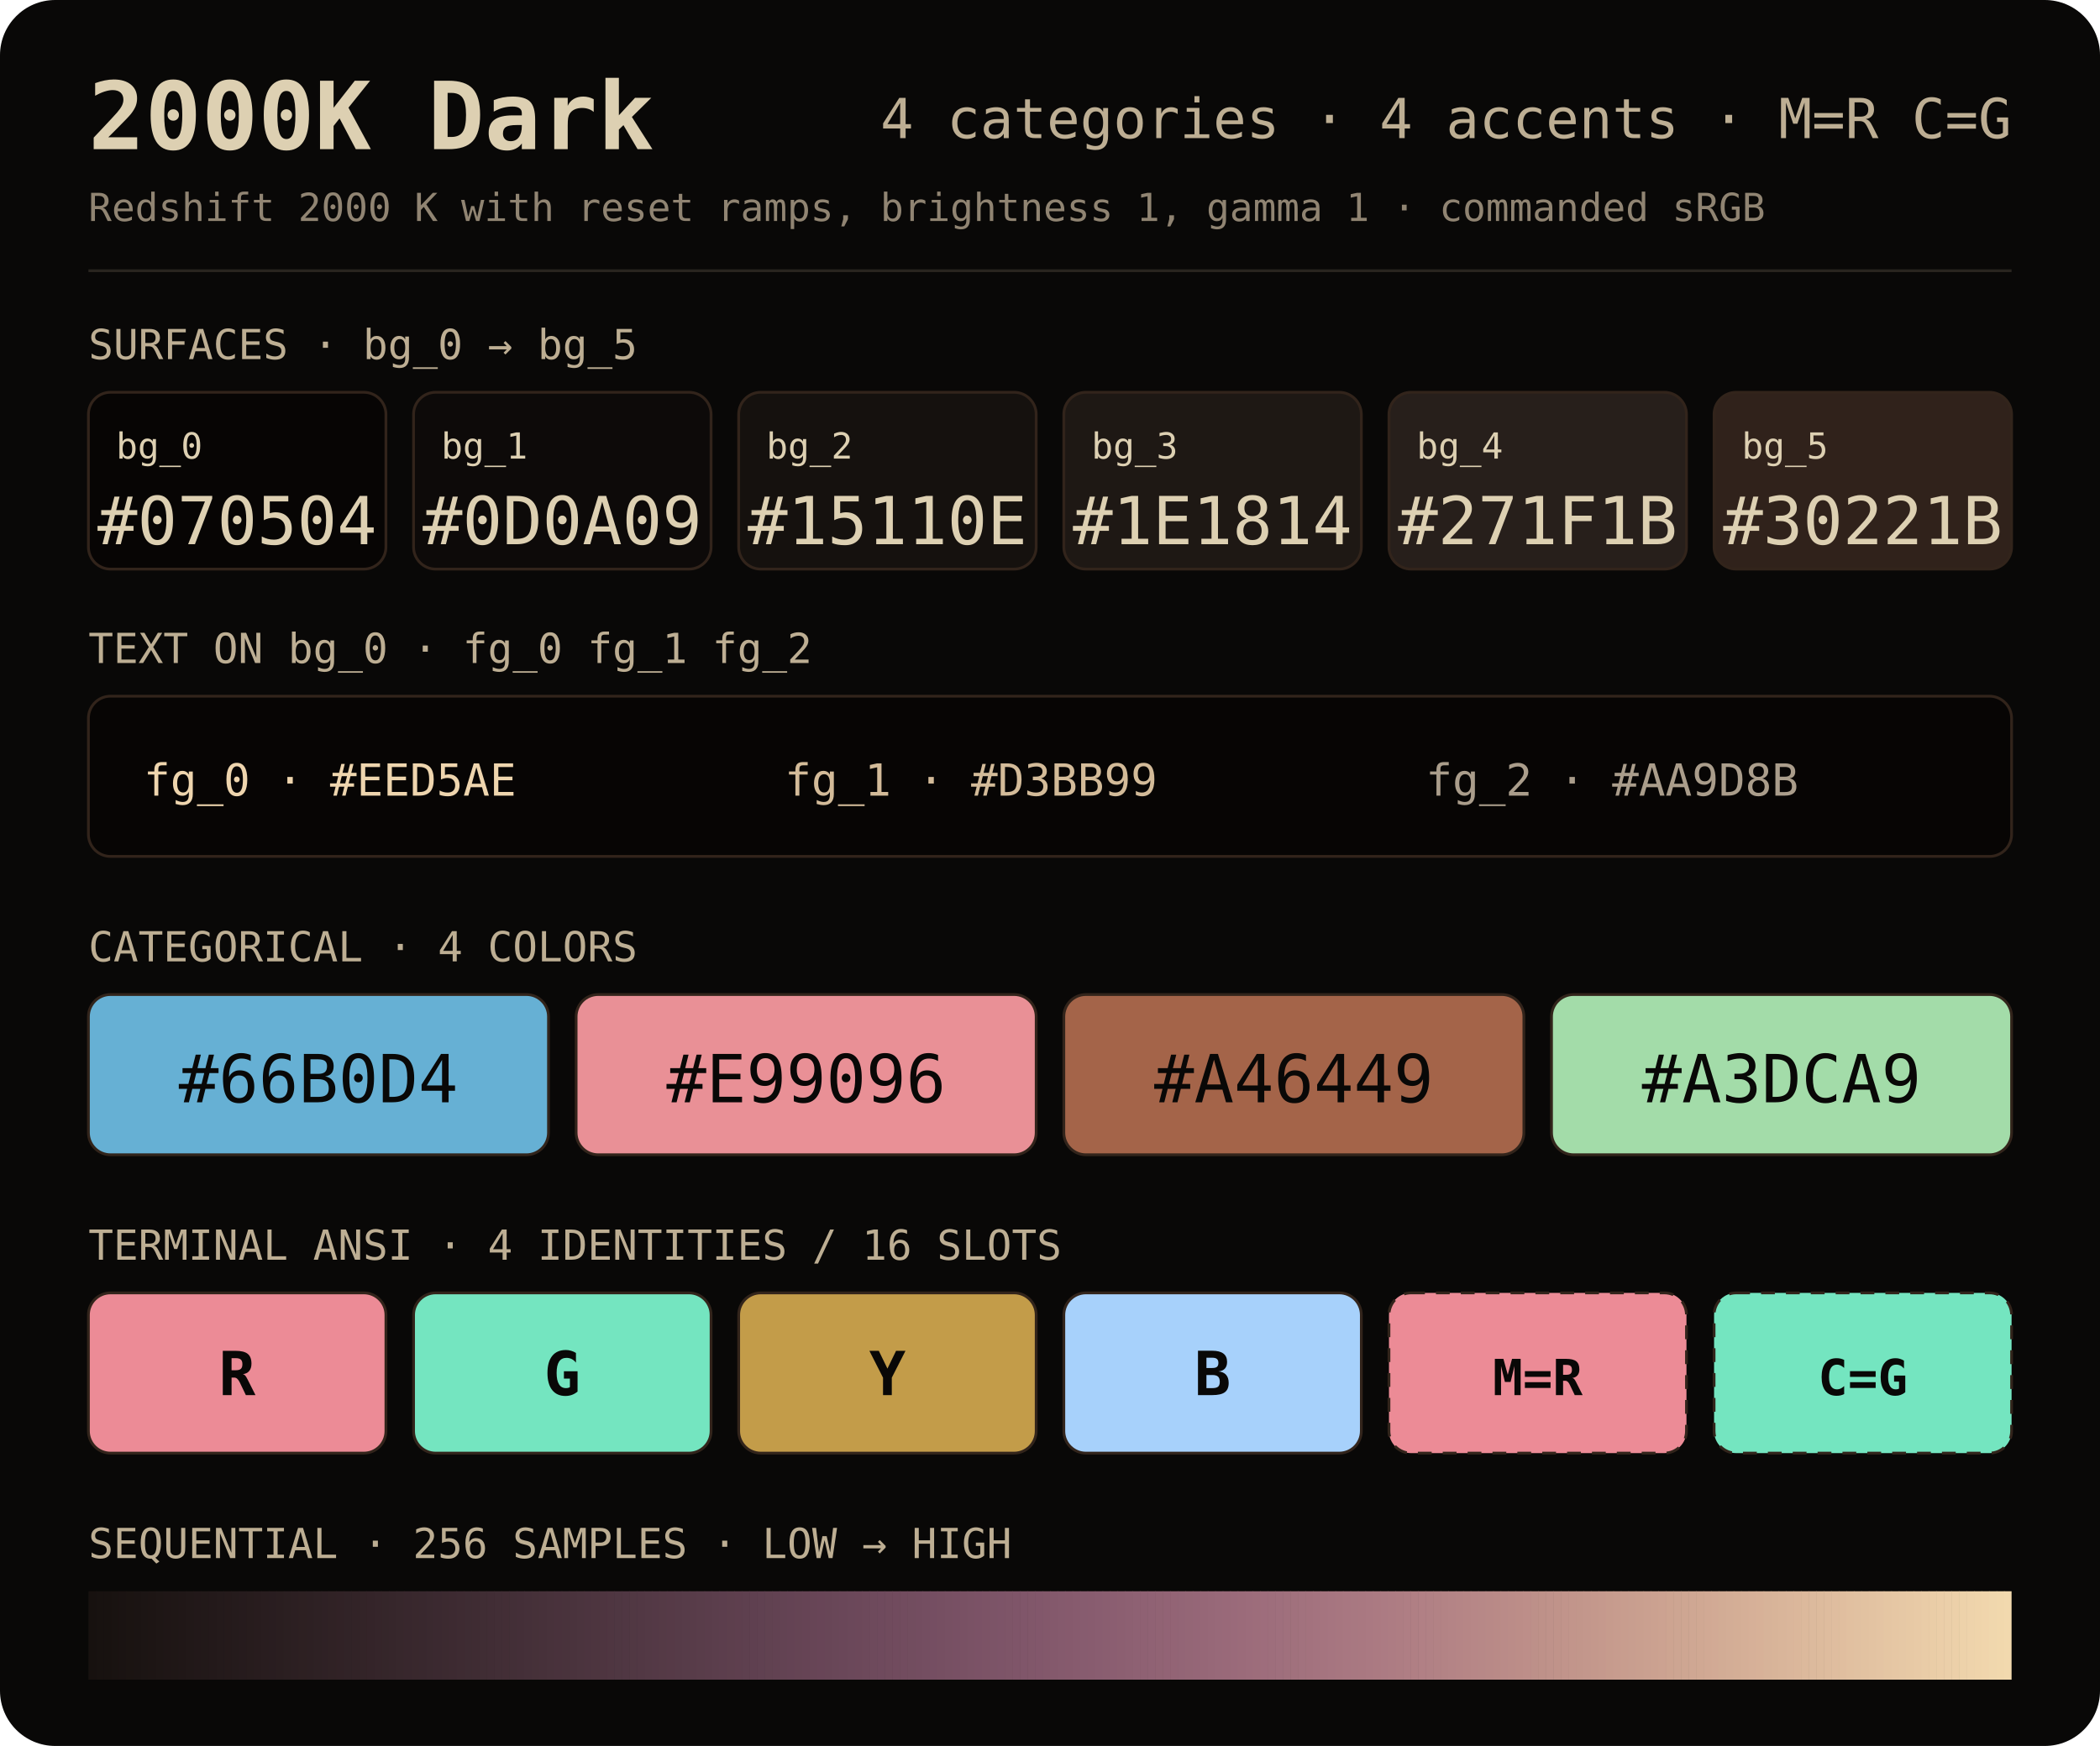
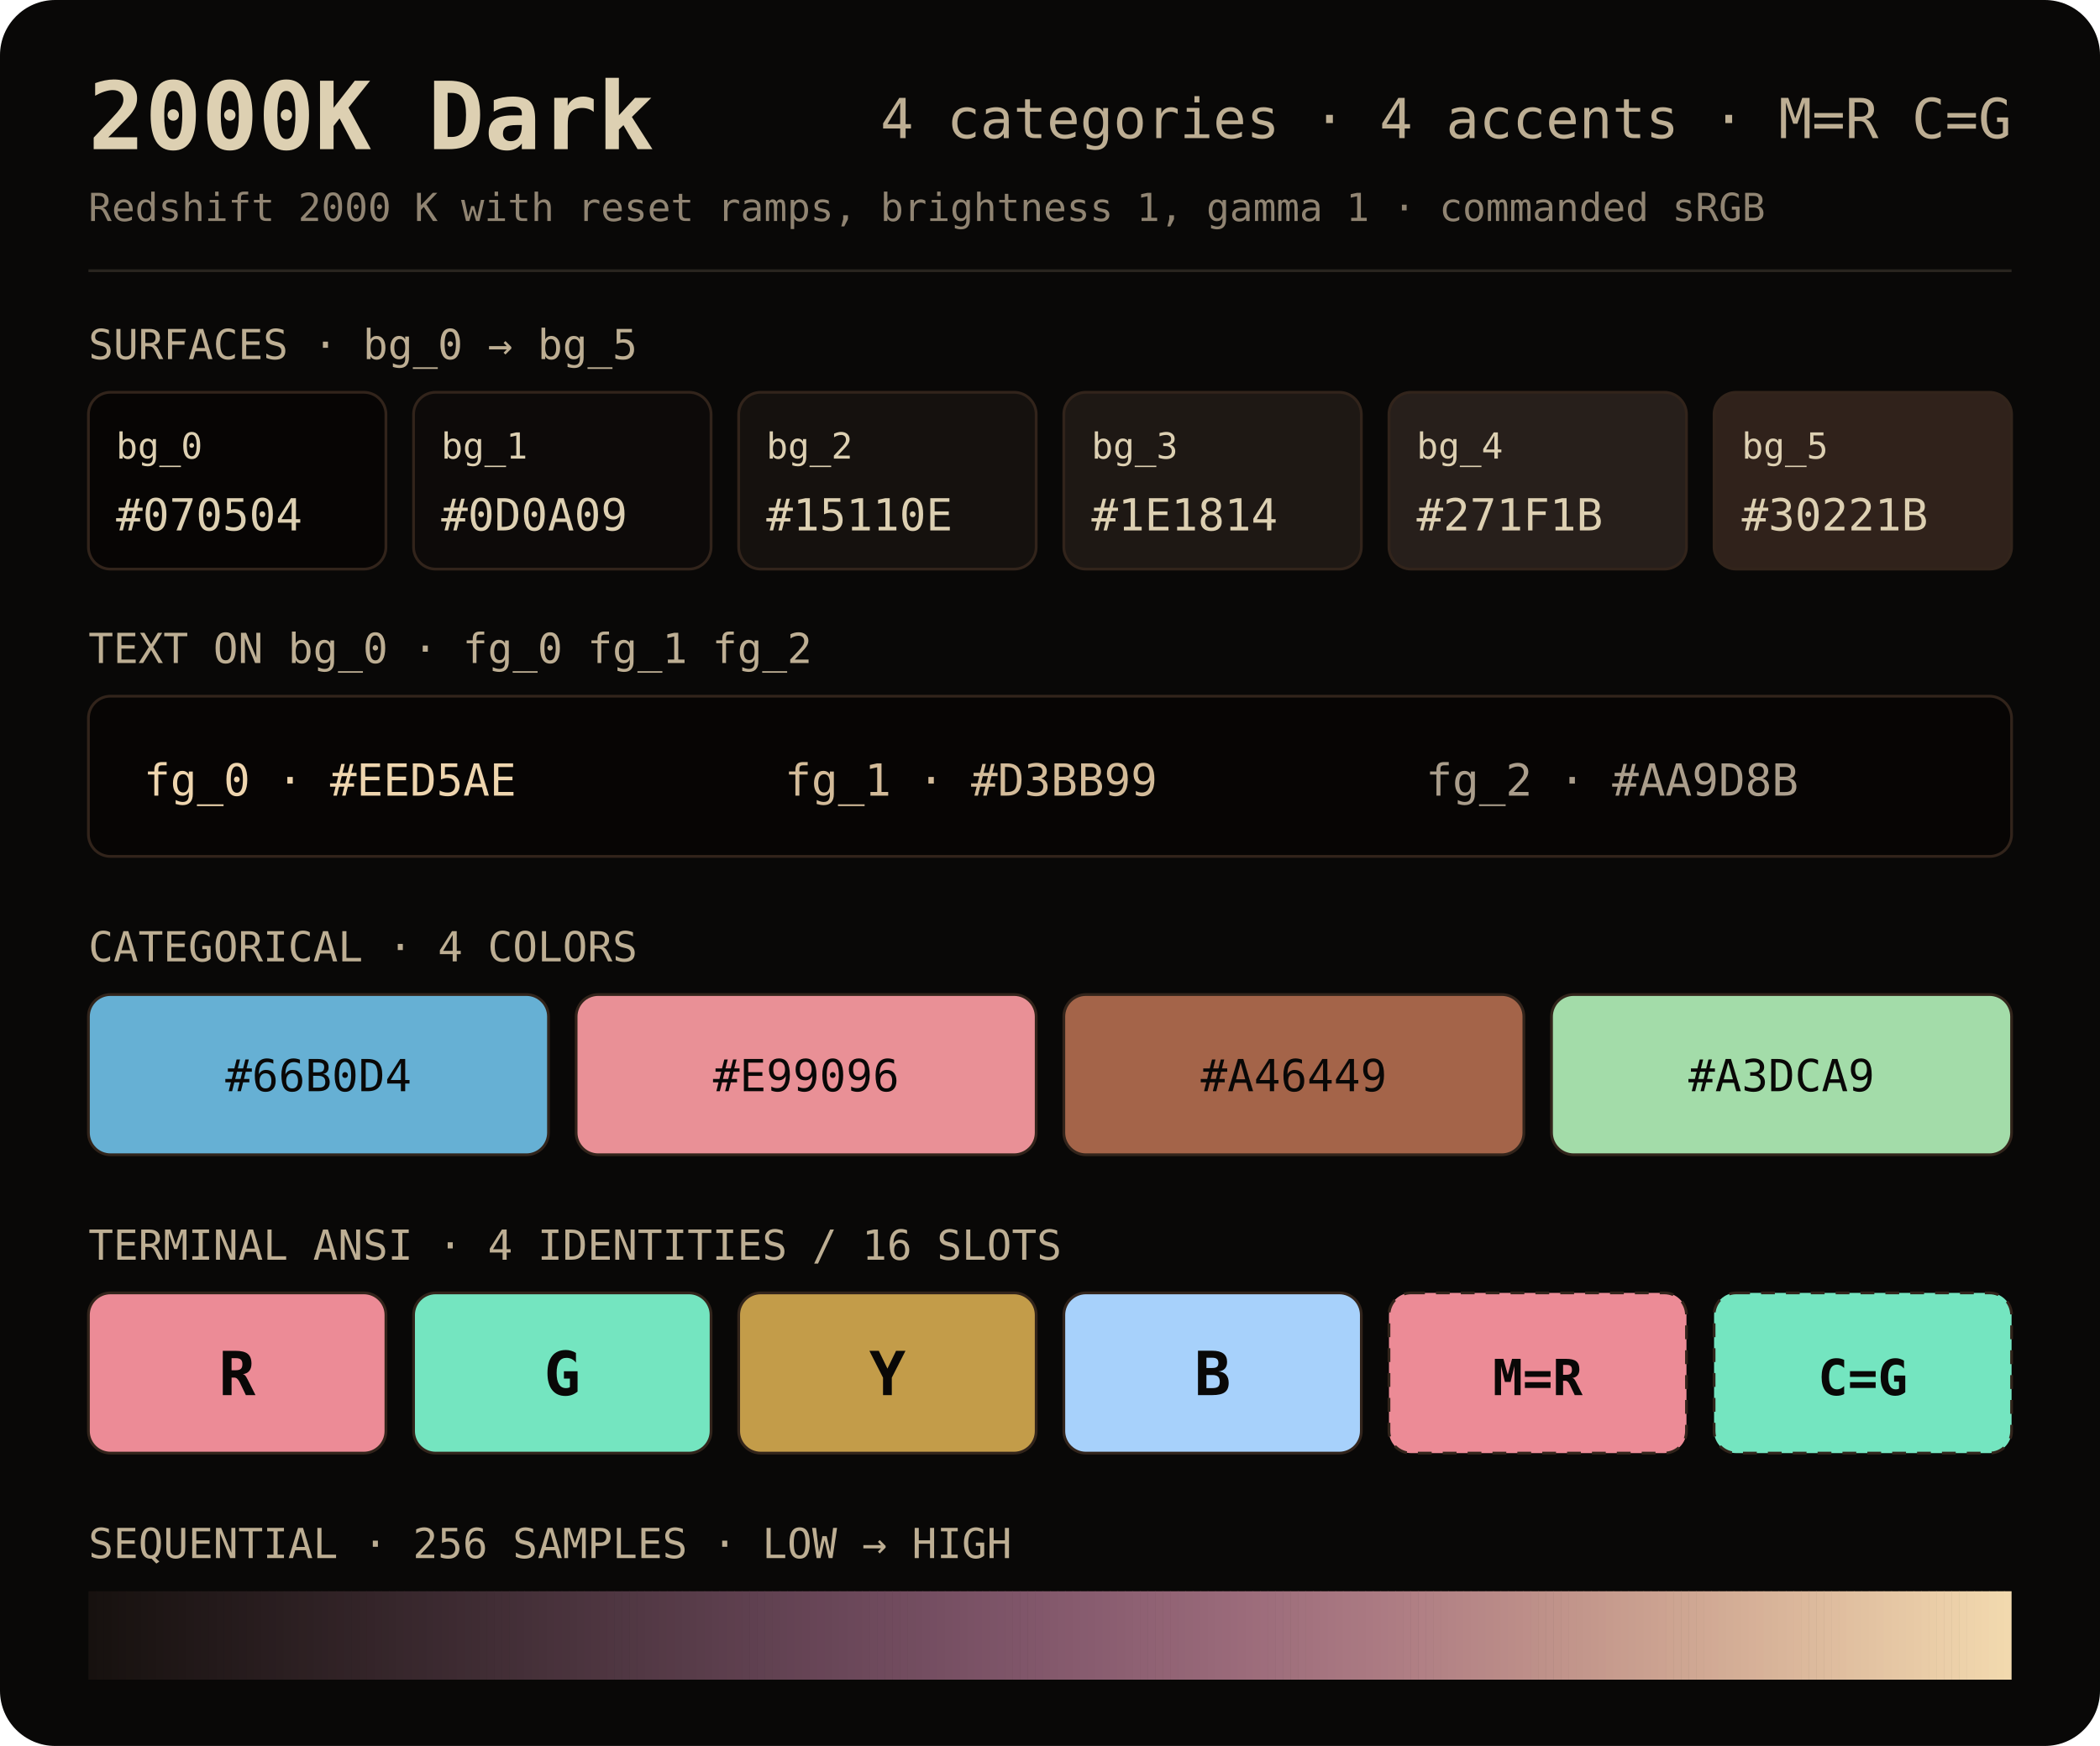
<svg xmlns="http://www.w3.org/2000/svg" width="760" height="632" viewBox="0 0 760 632">
  <rect width="100%" height="100%" rx="20" fill="#090807" />
  <text x="32" y="54" fill="#DDD0B2" font-size="34" font-family="ui-monospace, SFMono-Regular, Menlo, monospace" font-weight="700">2000K Dark</text>
  <text x="728" y="50" fill="#BDAE93" font-size="20" font-family="ui-monospace, SFMono-Regular, Menlo, monospace" text-anchor="end">4 categories · 4 accents · M=R C=G</text>
  <text x="32" y="80" fill="#908472" font-size="14" font-family="ui-monospace, SFMono-Regular, Menlo, monospace">Redshift 2000 K with reset ramps, brightness 1, gamma 1 · commanded sRGB</text>
  <line x1="32" y1="98" x2="728" y2="98" stroke="#29251F" />
  <text x="32" y="130" fill="#BDAE93" font-size="15" font-family="ui-monospace, SFMono-Regular, Menlo, monospace">SURFACES · bg_0 → bg_5</text>
  <rect x="32.00" y="142" width="107.67" height="64" rx="8" fill="#070504" stroke="#32241B" />
  <text x="42.0" y="166" fill="#DDD0B2" font-size="13" font-family="ui-monospace, SFMono-Regular, Menlo, monospace">bg_0</text>
-   <text x="85.833" y="197" fill="#DDD0B2" font-size="24" font-family="ui-monospace, SFMono-Regular, Menlo, monospace" text-anchor="middle">#070504</text>
+   <text x="42.0" y="192" fill="#DDD0B2" font-size="16" font-family="ui-monospace, SFMono-Regular, Menlo, monospace">#070504</text>
  <rect x="149.67" y="142" width="107.67" height="64" rx="8" fill="#0D0A09" stroke="#32241B" />
  <text x="159.667" y="166" fill="#DDD0B2" font-size="13" font-family="ui-monospace, SFMono-Regular, Menlo, monospace">bg_1</text>
-   <text x="203.5" y="197" fill="#DDD0B2" font-size="24" font-family="ui-monospace, SFMono-Regular, Menlo, monospace" text-anchor="middle">#0D0A09</text>
+   <text x="159.667" y="192" fill="#DDD0B2" font-size="16" font-family="ui-monospace, SFMono-Regular, Menlo, monospace">#0D0A09</text>
  <rect x="267.33" y="142" width="107.67" height="64" rx="8" fill="#15110E" stroke="#32241B" />
  <text x="277.333" y="166" fill="#DDD0B2" font-size="13" font-family="ui-monospace, SFMono-Regular, Menlo, monospace">bg_2</text>
-   <text x="321.167" y="197" fill="#DDD0B2" font-size="24" font-family="ui-monospace, SFMono-Regular, Menlo, monospace" text-anchor="middle">#15110E</text>
+   <text x="277.333" y="192" fill="#DDD0B2" font-size="16" font-family="ui-monospace, SFMono-Regular, Menlo, monospace">#15110E</text>
  <rect x="385.00" y="142" width="107.67" height="64" rx="8" fill="#1E1814" stroke="#32241B" />
  <text x="395.0" y="166" fill="#DDD0B2" font-size="13" font-family="ui-monospace, SFMono-Regular, Menlo, monospace">bg_3</text>
-   <text x="438.833" y="197" fill="#DDD0B2" font-size="24" font-family="ui-monospace, SFMono-Regular, Menlo, monospace" text-anchor="middle">#1E1814</text>
+   <text x="395.0" y="192" fill="#DDD0B2" font-size="16" font-family="ui-monospace, SFMono-Regular, Menlo, monospace">#1E1814</text>
  <rect x="502.67" y="142" width="107.67" height="64" rx="8" fill="#271F1B" stroke="#32241B" />
  <text x="512.667" y="166" fill="#DDD0B2" font-size="13" font-family="ui-monospace, SFMono-Regular, Menlo, monospace">bg_4</text>
-   <text x="556.5" y="197" fill="#DDD0B2" font-size="24" font-family="ui-monospace, SFMono-Regular, Menlo, monospace" text-anchor="middle">#271F1B</text>
+   <text x="512.667" y="192" fill="#DDD0B2" font-size="16" font-family="ui-monospace, SFMono-Regular, Menlo, monospace">#271F1B</text>
  <rect x="620.33" y="142" width="107.67" height="64" rx="8" fill="#30221B" stroke="#32241B" />
  <text x="630.333" y="166" fill="#DDD0B2" font-size="13" font-family="ui-monospace, SFMono-Regular, Menlo, monospace">bg_5</text>
-   <text x="674.167" y="197" fill="#DDD0B2" font-size="24" font-family="ui-monospace, SFMono-Regular, Menlo, monospace" text-anchor="middle">#30221B</text>
+   <text x="630.333" y="192" fill="#DDD0B2" font-size="16" font-family="ui-monospace, SFMono-Regular, Menlo, monospace">#30221B</text>
  <text x="32" y="240" fill="#BDAE93" font-size="15" font-family="ui-monospace, SFMono-Regular, Menlo, monospace">TEXT ON bg_0 · fg_0 fg_1 fg_2</text>
  <rect x="32" y="252" width="696" height="58" rx="8" fill="#070504" stroke="#32241B" />
  <text x="52" y="288" fill="#EED5AE" font-size="16" font-family="ui-monospace, SFMono-Regular, Menlo, monospace">fg_0 · #EED5AE</text>
  <text x="284" y="288" fill="#D3BB99" font-size="16" font-family="ui-monospace, SFMono-Regular, Menlo, monospace">fg_1 · #D3BB99</text>
  <text x="516" y="288" fill="#AA9D8B" font-size="16" font-family="ui-monospace, SFMono-Regular, Menlo, monospace">fg_2 · #AA9D8B</text>
  <text x="32" y="348" fill="#BDAE93" font-size="15" font-family="ui-monospace, SFMono-Regular, Menlo, monospace">CATEGORICAL · 4 COLORS</text>
  <rect x="32.00" y="360" width="166.50" height="58" rx="8" fill="#66B0D4" stroke="#32241B" />
-   <text x="115.25" y="399" fill="#090807" font-size="24" font-family="ui-monospace, SFMono-Regular, Menlo, monospace" text-anchor="middle">#66B0D4</text>
+   <text x="115.25" y="395" fill="#090807" font-size="16" font-family="ui-monospace, SFMono-Regular, Menlo, monospace" text-anchor="middle">#66B0D4</text>
  <rect x="208.50" y="360" width="166.50" height="58" rx="8" fill="#E99096" stroke="#32241B" />
-   <text x="291.75" y="399" fill="#090807" font-size="24" font-family="ui-monospace, SFMono-Regular, Menlo, monospace" text-anchor="middle">#E99096</text>
+   <text x="291.75" y="395" fill="#090807" font-size="16" font-family="ui-monospace, SFMono-Regular, Menlo, monospace" text-anchor="middle">#E99096</text>
  <rect x="385.00" y="360" width="166.50" height="58" rx="8" fill="#A46449" stroke="#32241B" />
-   <text x="468.25" y="399" fill="#090807" font-size="24" font-family="ui-monospace, SFMono-Regular, Menlo, monospace" text-anchor="middle">#A46449</text>
+   <text x="468.25" y="395" fill="#090807" font-size="16" font-family="ui-monospace, SFMono-Regular, Menlo, monospace" text-anchor="middle">#A46449</text>
  <rect x="561.50" y="360" width="166.50" height="58" rx="8" fill="#A3DCA9" stroke="#32241B" />
-   <text x="644.75" y="399" fill="#090807" font-size="24" font-family="ui-monospace, SFMono-Regular, Menlo, monospace" text-anchor="middle">#A3DCA9</text>
+   <text x="644.75" y="395" fill="#090807" font-size="16" font-family="ui-monospace, SFMono-Regular, Menlo, monospace" text-anchor="middle">#A3DCA9</text>
  <text x="32" y="456" fill="#BDAE93" font-size="15" font-family="ui-monospace, SFMono-Regular, Menlo, monospace">TERMINAL ANSI · 4 IDENTITIES / 16 SLOTS</text>
  <rect x="32.00" y="468" width="107.67" height="58" rx="8" fill="#EC8B96" stroke="#32241B" />
  <text x="85.833" y="505" fill="#090807" font-size="22" font-family="ui-monospace, SFMono-Regular, Menlo, monospace" font-weight="700" text-anchor="middle">R</text>
  <rect x="149.67" y="468" width="107.67" height="58" rx="8" fill="#74E5C0" stroke="#32241B" />
  <text x="203.5" y="505" fill="#090807" font-size="22" font-family="ui-monospace, SFMono-Regular, Menlo, monospace" font-weight="700" text-anchor="middle">G</text>
  <rect x="267.33" y="468" width="107.67" height="58" rx="8" fill="#C39C49" stroke="#32241B" />
  <text x="321.167" y="505" fill="#090807" font-size="22" font-family="ui-monospace, SFMono-Regular, Menlo, monospace" font-weight="700" text-anchor="middle">Y</text>
  <rect x="385.00" y="468" width="107.67" height="58" rx="8" fill="#A7D1FB" stroke="#32241B" />
  <text x="438.833" y="505" fill="#090807" font-size="22" font-family="ui-monospace, SFMono-Regular, Menlo, monospace" font-weight="700" text-anchor="middle">B</text>
  <rect x="502.67" y="468" width="107.67" height="58" rx="8" fill="#EC8B96" stroke="#32241B" stroke-dasharray="5 4" />
  <text x="556.5" y="505" fill="#090807" font-size="18" font-family="ui-monospace, SFMono-Regular, Menlo, monospace" font-weight="700" text-anchor="middle">M=R</text>
  <rect x="620.33" y="468" width="107.67" height="58" rx="8" fill="#74E5C0" stroke="#32241B" stroke-dasharray="5 4" />
  <text x="674.167" y="505" fill="#090807" font-size="18" font-family="ui-monospace, SFMono-Regular, Menlo, monospace" font-weight="700" text-anchor="middle">C=G</text>
  <text x="32" y="564" fill="#BDAE93" font-size="15" font-family="ui-monospace, SFMono-Regular, Menlo, monospace">SEQUENTIAL · 256 SAMPLES · LOW → HIGH</text>
  <rect x="32" y="576" width="2.9" height="32" fill="#17110F" />
  <rect x="34.719" y="576" width="2.9" height="32" fill="#181210" />
  <rect x="37.438" y="576" width="2.9" height="32" fill="#181210" />
  <rect x="40.156" y="576" width="2.9" height="32" fill="#191311" />
  <rect x="42.875" y="576" width="2.9" height="32" fill="#1A1312" />
  <rect x="45.594" y="576" width="2.9" height="32" fill="#1B1412" />
  <rect x="48.312" y="576" width="2.9" height="32" fill="#1B1413" />
  <rect x="51.031" y="576" width="2.9" height="32" fill="#1C1514" />
  <rect x="53.75" y="576" width="2.9" height="32" fill="#1D1514" />
  <rect x="56.469" y="576" width="2.9" height="32" fill="#1E1615" />
  <rect x="59.188" y="576" width="2.9" height="32" fill="#1F1616" />
  <rect x="61.906" y="576" width="2.9" height="32" fill="#1F1716" />
  <rect x="64.625" y="576" width="2.9" height="32" fill="#201717" />
  <rect x="67.344" y="576" width="2.9" height="32" fill="#211818" />
  <rect x="70.062" y="576" width="2.9" height="32" fill="#221819" />
  <rect x="72.781" y="576" width="2.9" height="32" fill="#221919" />
  <rect x="75.5" y="576" width="2.9" height="32" fill="#23191A" />
  <rect x="78.219" y="576" width="2.9" height="32" fill="#241A1B" />
  <rect x="80.938" y="576" width="2.9" height="32" fill="#251A1B" />
  <rect x="83.656" y="576" width="2.9" height="32" fill="#251B1C" />
  <rect x="86.375" y="576" width="2.9" height="32" fill="#261B1D" />
  <rect x="89.094" y="576" width="2.9" height="32" fill="#271C1D" />
  <rect x="91.812" y="576" width="2.9" height="32" fill="#281C1E" />
  <rect x="94.531" y="576" width="2.9" height="32" fill="#291D1F" />
  <rect x="97.25" y="576" width="2.9" height="32" fill="#291D20" />
  <rect x="99.969" y="576" width="2.9" height="32" fill="#2A1E20" />
  <rect x="102.688" y="576" width="2.9" height="32" fill="#2B1F21" />
  <rect x="105.406" y="576" width="2.9" height="32" fill="#2C1F22" />
  <rect x="108.125" y="576" width="2.9" height="32" fill="#2D2022" />
  <rect x="110.844" y="576" width="2.9" height="32" fill="#2D2023" />
  <rect x="113.562" y="576" width="2.9" height="32" fill="#2E2124" />
  <rect x="116.281" y="576" width="2.9" height="32" fill="#2F2125" />
  <rect x="119" y="576" width="2.9" height="32" fill="#302225" />
  <rect x="121.719" y="576" width="2.9" height="32" fill="#312226" />
  <rect x="124.438" y="576" width="2.9" height="32" fill="#312327" />
  <rect x="127.156" y="576" width="2.9" height="32" fill="#322327" />
  <rect x="129.875" y="576" width="2.9" height="32" fill="#332428" />
  <rect x="132.594" y="576" width="2.9" height="32" fill="#342429" />
  <rect x="135.312" y="576" width="2.9" height="32" fill="#35252A" />
  <rect x="138.031" y="576" width="2.9" height="32" fill="#35262A" />
  <rect x="140.75" y="576" width="2.9" height="32" fill="#36262B" />
  <rect x="143.469" y="576" width="2.9" height="32" fill="#37272C" />
  <rect x="146.188" y="576" width="2.9" height="32" fill="#38272D" />
  <rect x="148.906" y="576" width="2.9" height="32" fill="#39282D" />
  <rect x="151.625" y="576" width="2.9" height="32" fill="#39282E" />
  <rect x="154.344" y="576" width="2.9" height="32" fill="#3A292F" />
  <rect x="157.062" y="576" width="2.9" height="32" fill="#3B2930" />
  <rect x="159.781" y="576" width="2.9" height="32" fill="#3C2A30" />
  <rect x="162.5" y="576" width="2.9" height="32" fill="#3D2A31" />
  <rect x="165.219" y="576" width="2.9" height="32" fill="#3E2B32" />
  <rect x="167.938" y="576" width="2.9" height="32" fill="#3E2C33" />
  <rect x="170.656" y="576" width="2.9" height="32" fill="#3F2C33" />
  <rect x="173.375" y="576" width="2.9" height="32" fill="#402D34" />
  <rect x="176.094" y="576" width="2.9" height="32" fill="#412D35" />
  <rect x="178.812" y="576" width="2.9" height="32" fill="#422E36" />
  <rect x="181.531" y="576" width="2.9" height="32" fill="#432E36" />
  <rect x="184.25" y="576" width="2.9" height="32" fill="#432F37" />
  <rect x="186.969" y="576" width="2.9" height="32" fill="#442F38" />
  <rect x="189.688" y="576" width="2.9" height="32" fill="#453039" />
  <rect x="192.406" y="576" width="2.9" height="32" fill="#463139" />
  <rect x="195.125" y="576" width="2.9" height="32" fill="#47313A" />
  <rect x="197.844" y="576" width="2.9" height="32" fill="#48323B" />
  <rect x="200.562" y="576" width="2.9" height="32" fill="#49323C" />
  <rect x="203.281" y="576" width="2.9" height="32" fill="#49333C" />
  <rect x="206" y="576" width="2.9" height="32" fill="#4A333D" />
  <rect x="208.719" y="576" width="2.9" height="32" fill="#4B343E" />
  <rect x="211.438" y="576" width="2.9" height="32" fill="#4C343F" />
  <rect x="214.156" y="576" width="2.9" height="32" fill="#4D353F" />
  <rect x="216.875" y="576" width="2.9" height="32" fill="#4E3540" />
  <rect x="219.594" y="576" width="2.9" height="32" fill="#4F3641" />
  <rect x="222.312" y="576" width="2.9" height="32" fill="#4F3742" />
  <rect x="225.031" y="576" width="2.9" height="32" fill="#503743" />
  <rect x="227.75" y="576" width="2.9" height="32" fill="#513843" />
  <rect x="230.469" y="576" width="2.9" height="32" fill="#523844" />
  <rect x="233.188" y="576" width="2.9" height="32" fill="#533945" />
  <rect x="235.906" y="576" width="2.9" height="32" fill="#543946" />
  <rect x="238.625" y="576" width="2.9" height="32" fill="#553A46" />
  <rect x="241.344" y="576" width="2.9" height="32" fill="#563A47" />
  <rect x="244.062" y="576" width="2.9" height="32" fill="#563B48" />
  <rect x="246.781" y="576" width="2.9" height="32" fill="#573C49" />
  <rect x="249.5" y="576" width="2.9" height="32" fill="#583C49" />
  <rect x="252.219" y="576" width="2.9" height="32" fill="#593D4A" />
  <rect x="254.938" y="576" width="2.9" height="32" fill="#5A3D4B" />
  <rect x="257.656" y="576" width="2.9" height="32" fill="#5B3E4C" />
  <rect x="260.375" y="576" width="2.9" height="32" fill="#5C3E4D" />
  <rect x="263.094" y="576" width="2.9" height="32" fill="#5D3F4D" />
  <rect x="265.812" y="576" width="2.9" height="32" fill="#5E3F4E" />
  <rect x="268.531" y="576" width="2.9" height="32" fill="#5E404F" />
  <rect x="271.25" y="576" width="2.9" height="32" fill="#5F4050" />
  <rect x="273.969" y="576" width="2.9" height="32" fill="#604151" />
  <rect x="276.688" y="576" width="2.9" height="32" fill="#614251" />
  <rect x="279.406" y="576" width="2.9" height="32" fill="#624252" />
  <rect x="282.125" y="576" width="2.9" height="32" fill="#634353" />
  <rect x="284.844" y="576" width="2.9" height="32" fill="#644354" />
  <rect x="287.562" y="576" width="2.9" height="32" fill="#654454" />
  <rect x="290.281" y="576" width="2.9" height="32" fill="#664455" />
  <rect x="293" y="576" width="2.9" height="32" fill="#674556" />
  <rect x="295.719" y="576" width="2.9" height="32" fill="#684557" />
  <rect x="298.438" y="576" width="2.9" height="32" fill="#684657" />
  <rect x="301.156" y="576" width="2.9" height="32" fill="#694758" />
  <rect x="303.875" y="576" width="2.9" height="32" fill="#6A4759" />
  <rect x="306.594" y="576" width="2.9" height="32" fill="#6B485A" />
  <rect x="309.312" y="576" width="2.9" height="32" fill="#6C485A" />
  <rect x="312.031" y="576" width="2.9" height="32" fill="#6D495B" />
  <rect x="314.75" y="576" width="2.9" height="32" fill="#6E4A5C" />
  <rect x="317.469" y="576" width="2.9" height="32" fill="#6F4A5D" />
  <rect x="320.188" y="576" width="2.9" height="32" fill="#704B5D" />
  <rect x="322.906" y="576" width="2.9" height="32" fill="#714B5E" />
  <rect x="325.625" y="576" width="2.9" height="32" fill="#724C5F" />
  <rect x="328.344" y="576" width="2.9" height="32" fill="#724D5F" />
  <rect x="331.062" y="576" width="2.9" height="32" fill="#734D60" />
  <rect x="333.781" y="576" width="2.9" height="32" fill="#744E61" />
  <rect x="336.5" y="576" width="2.9" height="32" fill="#754E62" />
  <rect x="339.219" y="576" width="2.9" height="32" fill="#764F62" />
  <rect x="341.938" y="576" width="2.9" height="32" fill="#775063" />
  <rect x="344.656" y="576" width="2.9" height="32" fill="#785064" />
  <rect x="347.375" y="576" width="2.9" height="32" fill="#795164" />
  <rect x="350.094" y="576" width="2.9" height="32" fill="#7A5265" />
  <rect x="352.812" y="576" width="2.9" height="32" fill="#7B5266" />
  <rect x="355.531" y="576" width="2.9" height="32" fill="#7C5366" />
  <rect x="358.25" y="576" width="2.9" height="32" fill="#7C5467" />
  <rect x="360.969" y="576" width="2.9" height="32" fill="#7D5468" />
  <rect x="363.688" y="576" width="2.9" height="32" fill="#7E5568" />
  <rect x="366.406" y="576" width="2.9" height="32" fill="#7F5569" />
  <rect x="369.125" y="576" width="2.9" height="32" fill="#80566A" />
  <rect x="371.844" y="576" width="2.9" height="32" fill="#81576A" />
  <rect x="374.562" y="576" width="2.9" height="32" fill="#82576B" />
  <rect x="377.281" y="576" width="2.9" height="32" fill="#83586B" />
  <rect x="380" y="576" width="2.9" height="32" fill="#84596C" />
  <rect x="382.719" y="576" width="2.9" height="32" fill="#855A6D" />
  <rect x="385.438" y="576" width="2.9" height="32" fill="#865A6D" />
  <rect x="388.156" y="576" width="2.9" height="32" fill="#875B6E" />
  <rect x="390.875" y="576" width="2.9" height="32" fill="#875C6F" />
  <rect x="393.594" y="576" width="2.9" height="32" fill="#885C6F" />
  <rect x="396.312" y="576" width="2.9" height="32" fill="#895D70" />
  <rect x="399.031" y="576" width="2.9" height="32" fill="#8A5E70" />
  <rect x="401.75" y="576" width="2.9" height="32" fill="#8B5E71" />
  <rect x="404.469" y="576" width="2.9" height="32" fill="#8C5F71" />
  <rect x="407.188" y="576" width="2.9" height="32" fill="#8D6072" />
  <rect x="409.906" y="576" width="2.9" height="32" fill="#8E6173" />
  <rect x="412.625" y="576" width="2.9" height="32" fill="#8F6173" />
  <rect x="415.344" y="576" width="2.9" height="32" fill="#906274" />
  <rect x="418.062" y="576" width="2.9" height="32" fill="#916374" />
  <rect x="420.781" y="576" width="2.9" height="32" fill="#926375" />
  <rect x="423.5" y="576" width="2.9" height="32" fill="#936475" />
  <rect x="426.219" y="576" width="2.9" height="32" fill="#936576" />
  <rect x="428.938" y="576" width="2.9" height="32" fill="#946676" />
  <rect x="431.656" y="576" width="2.9" height="32" fill="#956677" />
  <rect x="434.375" y="576" width="2.9" height="32" fill="#966777" />
  <rect x="437.094" y="576" width="2.9" height="32" fill="#976878" />
  <rect x="439.812" y="576" width="2.9" height="32" fill="#986979" />
  <rect x="442.531" y="576" width="2.9" height="32" fill="#996979" />
  <rect x="445.25" y="576" width="2.9" height="32" fill="#9A6A7A" />
  <rect x="447.969" y="576" width="2.9" height="32" fill="#9B6B7A" />
  <rect x="450.688" y="576" width="2.9" height="32" fill="#9C6C7B" />
  <rect x="453.406" y="576" width="2.9" height="32" fill="#9D6D7B" />
  <rect x="456.125" y="576" width="2.9" height="32" fill="#9E6D7C" />
  <rect x="458.844" y="576" width="2.9" height="32" fill="#9E6E7C" />
  <rect x="461.562" y="576" width="2.9" height="32" fill="#9F6F7D" />
  <rect x="464.281" y="576" width="2.9" height="32" fill="#A0707D" />
  <rect x="467" y="576" width="2.9" height="32" fill="#A1717D" />
  <rect x="469.719" y="576" width="2.9" height="32" fill="#A2727E" />
  <rect x="472.438" y="576" width="2.9" height="32" fill="#A3727E" />
  <rect x="475.156" y="576" width="2.9" height="32" fill="#A4737F" />
  <rect x="477.875" y="576" width="2.9" height="32" fill="#A5747F" />
  <rect x="480.594" y="576" width="2.9" height="32" fill="#A67580" />
  <rect x="483.312" y="576" width="2.9" height="32" fill="#A77680" />
  <rect x="486.031" y="576" width="2.9" height="32" fill="#A87781" />
  <rect x="488.75" y="576" width="2.9" height="32" fill="#A87881" />
  <rect x="491.469" y="576" width="2.9" height="32" fill="#A97881" />
  <rect x="494.188" y="576" width="2.9" height="32" fill="#AA7982" />
  <rect x="496.906" y="576" width="2.9" height="32" fill="#AB7A82" />
  <rect x="499.625" y="576" width="2.9" height="32" fill="#AC7B83" />
  <rect x="502.344" y="576" width="2.9" height="32" fill="#AD7C83" />
  <rect x="505.062" y="576" width="2.9" height="32" fill="#AE7D83" />
  <rect x="507.781" y="576" width="2.9" height="32" fill="#AF7E84" />
  <rect x="510.5" y="576" width="2.9" height="32" fill="#B07F84" />
  <rect x="513.219" y="576" width="2.9" height="32" fill="#B18085" />
  <rect x="515.938" y="576" width="2.9" height="32" fill="#B18185" />
  <rect x="518.656" y="576" width="2.9" height="32" fill="#B28285" />
  <rect x="521.375" y="576" width="2.9" height="32" fill="#B38385" />
  <rect x="524.094" y="576" width="2.9" height="32" fill="#B48486" />
  <rect x="526.812" y="576" width="2.9" height="32" fill="#B58586" />
  <rect x="529.531" y="576" width="2.9" height="32" fill="#B68686" />
  <rect x="532.25" y="576" width="2.9" height="32" fill="#B78787" />
  <rect x="534.969" y="576" width="2.9" height="32" fill="#B78887" />
  <rect x="537.688" y="576" width="2.9" height="32" fill="#B88987" />
  <rect x="540.406" y="576" width="2.9" height="32" fill="#B98A87" />
  <rect x="543.125" y="576" width="2.9" height="32" fill="#BA8B88" />
  <rect x="545.844" y="576" width="2.9" height="32" fill="#BB8C88" />
  <rect x="548.562" y="576" width="2.9" height="32" fill="#BC8D88" />
  <rect x="551.281" y="576" width="2.9" height="32" fill="#BD8E89" />
  <rect x="554" y="576" width="2.9" height="32" fill="#BD9089" />
  <rect x="556.719" y="576" width="2.9" height="32" fill="#BE9189" />
  <rect x="559.438" y="576" width="2.9" height="32" fill="#BF928A" />
  <rect x="562.156" y="576" width="2.9" height="32" fill="#C0938A" />
  <rect x="564.875" y="576" width="2.9" height="32" fill="#C1948B" />
  <rect x="567.594" y="576" width="2.9" height="32" fill="#C2958B" />
  <rect x="570.312" y="576" width="2.9" height="32" fill="#C2968B" />
  <rect x="573.031" y="576" width="2.9" height="32" fill="#C3978C" />
  <rect x="575.75" y="576" width="2.9" height="32" fill="#C4988C" />
  <rect x="578.469" y="576" width="2.9" height="32" fill="#C5998D" />
  <rect x="581.188" y="576" width="2.9" height="32" fill="#C69B8D" />
  <rect x="583.906" y="576" width="2.9" height="32" fill="#C79C8E" />
  <rect x="586.625" y="576" width="2.9" height="32" fill="#C89D8E" />
  <rect x="589.344" y="576" width="2.9" height="32" fill="#C89E8F" />
  <rect x="592.062" y="576" width="2.9" height="32" fill="#C99F8F" />
  <rect x="594.781" y="576" width="2.9" height="32" fill="#CAA090" />
  <rect x="597.5" y="576" width="2.9" height="32" fill="#CBA190" />
  <rect x="600.219" y="576" width="2.9" height="32" fill="#CCA291" />
  <rect x="602.938" y="576" width="2.9" height="32" fill="#CDA491" />
  <rect x="605.656" y="576" width="2.9" height="32" fill="#CDA592" />
  <rect x="608.375" y="576" width="2.9" height="32" fill="#CEA692" />
  <rect x="611.094" y="576" width="2.9" height="32" fill="#CFA793" />
  <rect x="613.812" y="576" width="2.9" height="32" fill="#D0A893" />
  <rect x="616.531" y="576" width="2.9" height="32" fill="#D1A994" />
  <rect x="619.25" y="576" width="2.9" height="32" fill="#D2AA95" />
  <rect x="621.969" y="576" width="2.9" height="32" fill="#D2AC95" />
  <rect x="624.688" y="576" width="2.9" height="32" fill="#D3AD96" />
  <rect x="627.406" y="576" width="2.9" height="32" fill="#D4AE96" />
  <rect x="630.125" y="576" width="2.9" height="32" fill="#D5AF97" />
  <rect x="632.844" y="576" width="2.9" height="32" fill="#D6B098" />
  <rect x="635.562" y="576" width="2.9" height="32" fill="#D7B198" />
  <rect x="638.281" y="576" width="2.9" height="32" fill="#D7B399" />
  <rect x="641" y="576" width="2.9" height="32" fill="#D8B499" />
  <rect x="643.719" y="576" width="2.9" height="32" fill="#D9B59A" />
  <rect x="646.438" y="576" width="2.9" height="32" fill="#DAB69B" />
  <rect x="649.156" y="576" width="2.9" height="32" fill="#DBB79B" />
  <rect x="651.875" y="576" width="2.9" height="32" fill="#DCB99C" />
  <rect x="654.594" y="576" width="2.9" height="32" fill="#DCBA9D" />
  <rect x="657.312" y="576" width="2.9" height="32" fill="#DDBB9D" />
  <rect x="660.031" y="576" width="2.9" height="32" fill="#DEBC9E" />
  <rect x="662.75" y="576" width="2.9" height="32" fill="#DFBD9F" />
  <rect x="665.469" y="576" width="2.9" height="32" fill="#E0BE9F" />
  <rect x="668.188" y="576" width="2.9" height="32" fill="#E1C0A0" />
  <rect x="670.906" y="576" width="2.9" height="32" fill="#E1C1A1" />
  <rect x="673.625" y="576" width="2.9" height="32" fill="#E2C2A1" />
  <rect x="676.344" y="576" width="2.9" height="32" fill="#E3C3A2" />
  <rect x="679.062" y="576" width="2.9" height="32" fill="#E4C4A3" />
  <rect x="681.781" y="576" width="2.9" height="32" fill="#E5C6A3" />
  <rect x="684.5" y="576" width="2.9" height="32" fill="#E6C7A4" />
  <rect x="687.219" y="576" width="2.9" height="32" fill="#E6C8A5" />
  <rect x="689.938" y="576" width="2.9" height="32" fill="#E7C9A5" />
  <rect x="692.656" y="576" width="2.9" height="32" fill="#E8CAA6" />
  <rect x="695.375" y="576" width="2.9" height="32" fill="#E9CCA7" />
  <rect x="698.094" y="576" width="2.9" height="32" fill="#EACDA7" />
  <rect x="700.812" y="576" width="2.9" height="32" fill="#EBCEA8" />
  <rect x="703.531" y="576" width="2.9" height="32" fill="#EBCFA9" />
  <rect x="706.25" y="576" width="2.9" height="32" fill="#ECD0A9" />
  <rect x="708.969" y="576" width="2.9" height="32" fill="#EDD2AA" />
  <rect x="711.688" y="576" width="2.9" height="32" fill="#EED3AB" />
  <rect x="714.406" y="576" width="2.9" height="32" fill="#EFD4AB" />
  <rect x="717.125" y="576" width="2.9" height="32" fill="#F0D5AC" />
  <rect x="719.844" y="576" width="2.9" height="32" fill="#F0D7AD" />
  <rect x="722.562" y="576" width="2.9" height="32" fill="#F1D8AD" />
  <rect x="725.281" y="576" width="2.719" height="32" fill="#F2D9AE" />
</svg>
